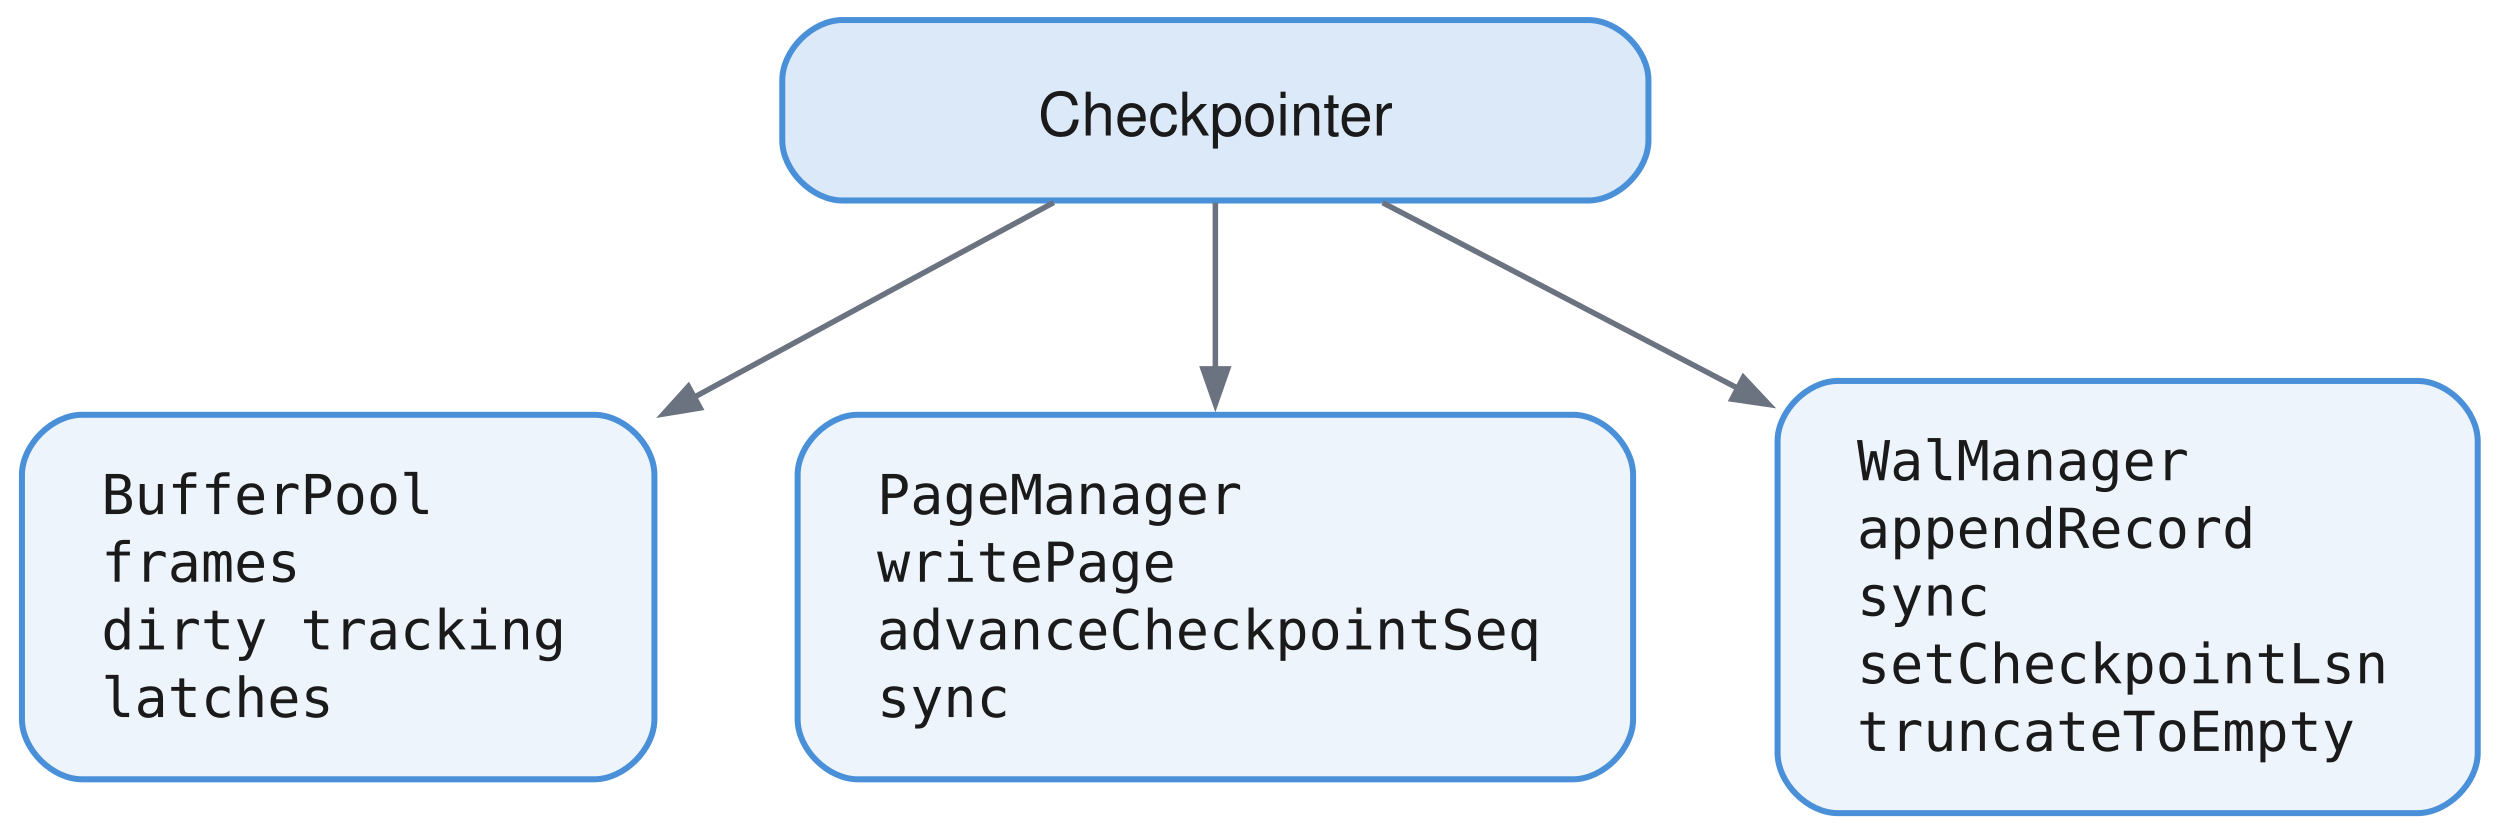
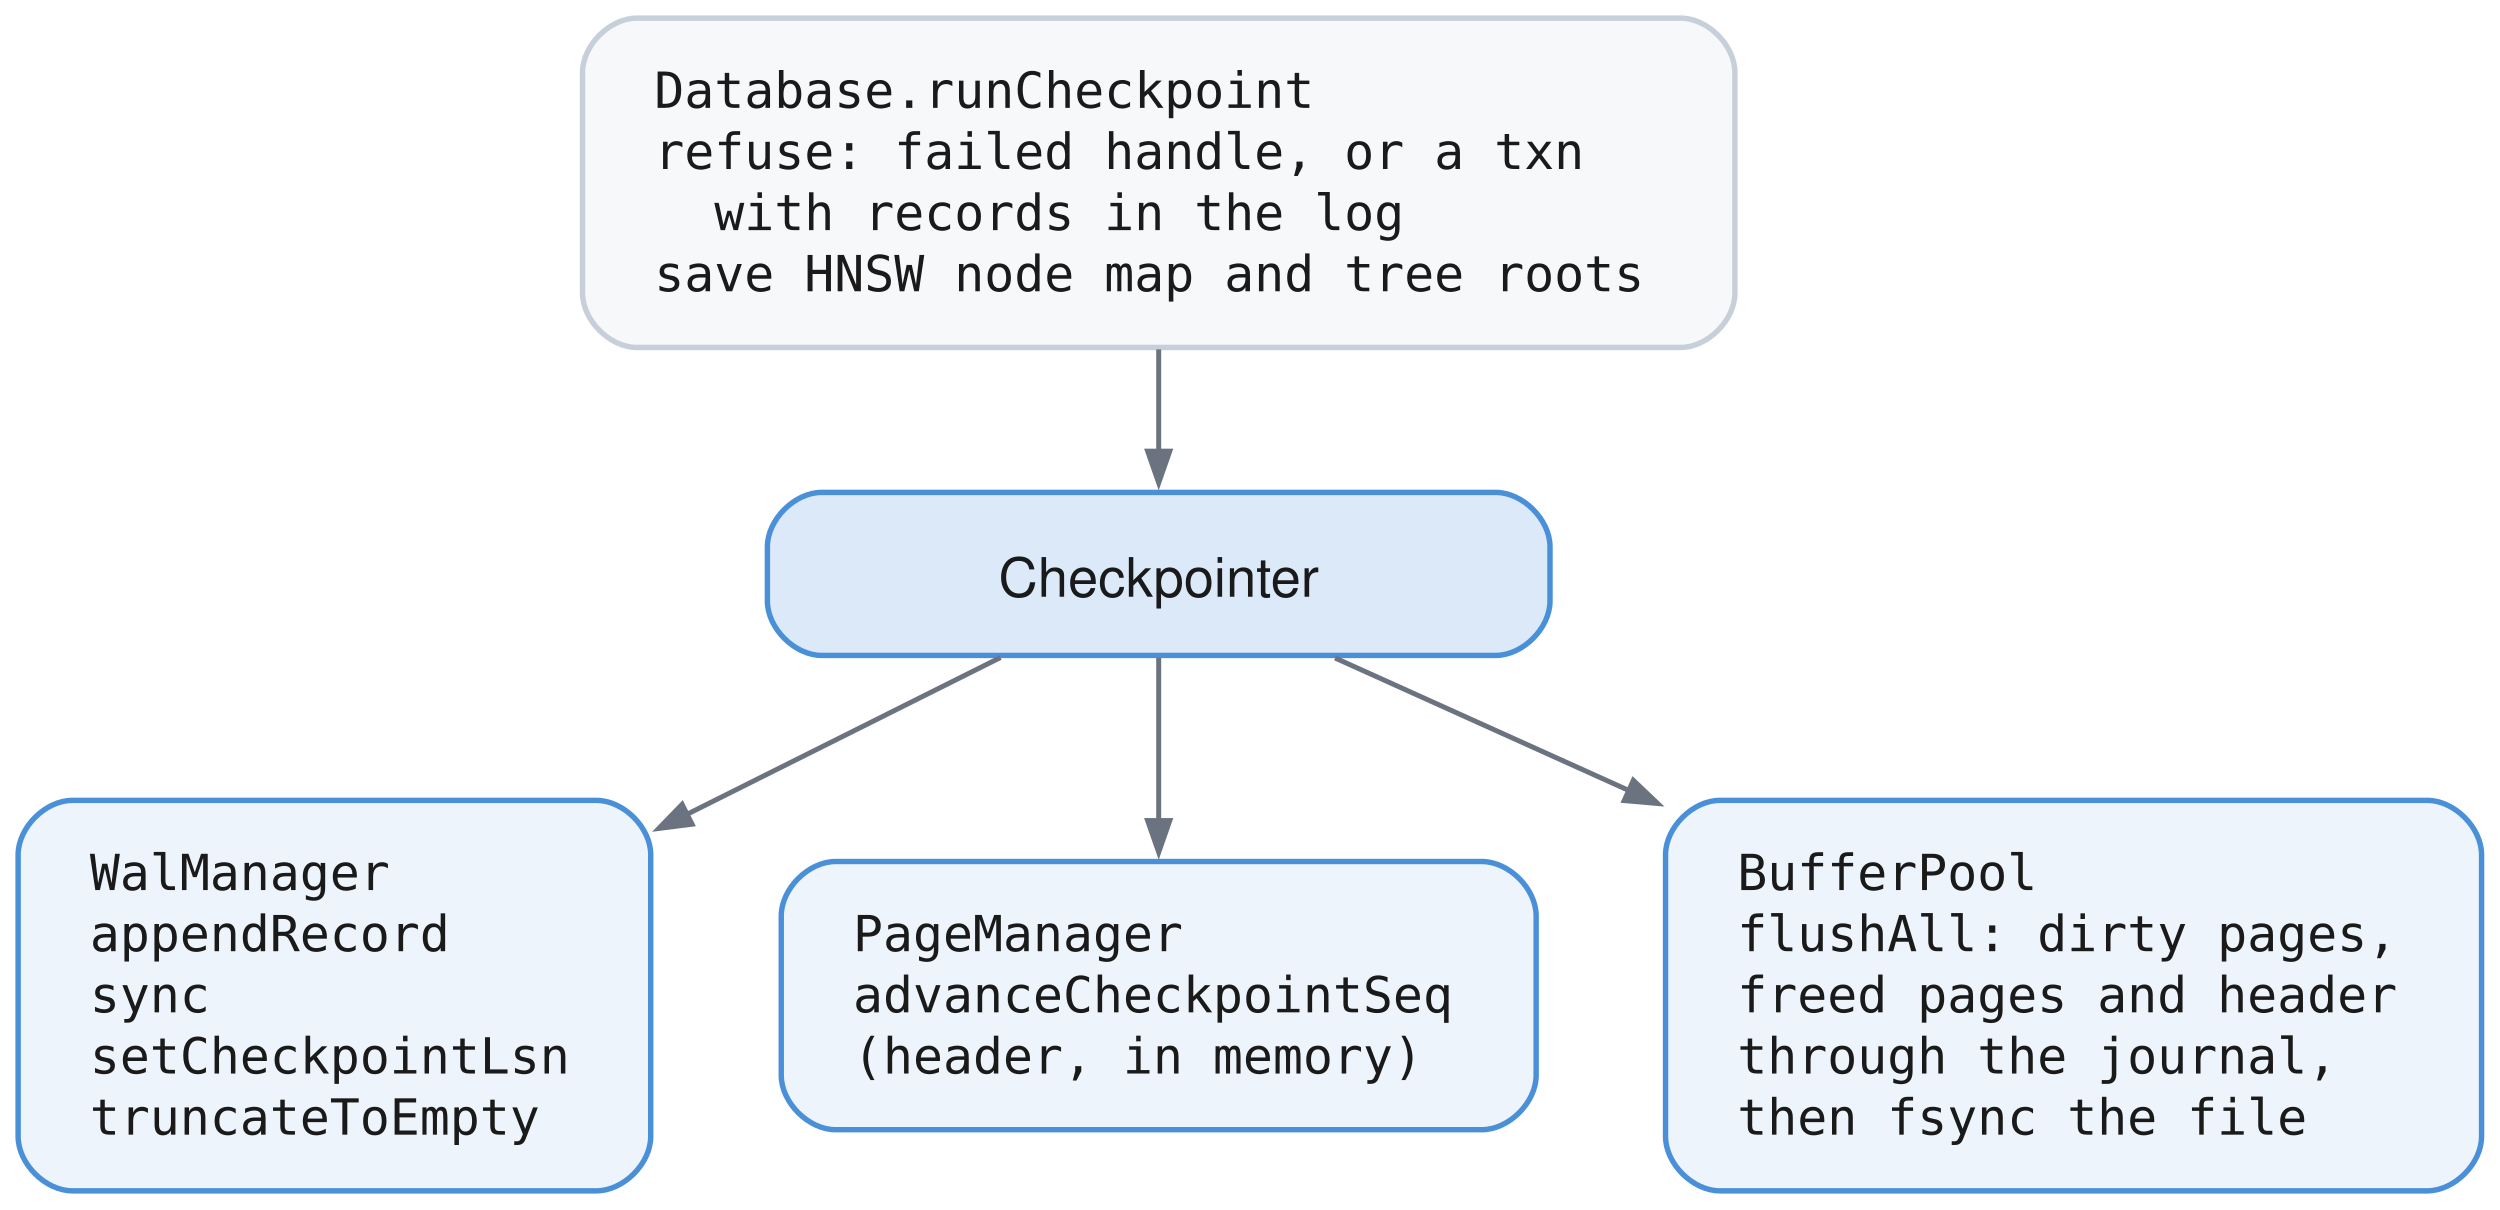
- <svg xmlns="http://www.w3.org/2000/svg" width="664" height="221" viewBox="0.00 0.00 498.00 166.00">
-   <g id="graph0" class="graph" transform="scale(1 1) rotate(0) translate(4 162.22)">
+ <svg xmlns="http://www.w3.org/2000/svg" width="736" height="356" viewBox="0.00 0.00 552.00 267.00">
+   <g id="graph0" class="graph" transform="scale(1 1) rotate(0) translate(4 262.94)">
    <g id="node1" class="node">
-       <path fill="#dbe9f8" stroke="#4a90d9" stroke-width="1.2" d="M312.49,-158.22C312.49,-158.22 163.69,-158.22 163.69,-158.22 157.69,-158.22 151.69,-152.22 151.69,-146.22 151.69,-146.22 151.69,-134.22 151.69,-134.22 151.69,-128.22 157.69,-122.22 163.69,-122.22 163.69,-122.22 312.49,-122.22 312.49,-122.22 318.49,-122.22 324.49,-128.22 324.49,-134.22 324.49,-134.22 324.49,-146.22 324.49,-146.22 324.49,-152.22 318.49,-158.22 312.49,-158.22" />
-       <text xml:space="preserve" text-anchor="middle" x="238.09" y="-135.19" font-family="Helvetica,Arial,sans-serif" font-size="12.00" fill="#1a1a1a">Checkpointer</text>
+       <path fill="#f6f8fa" stroke="#c7d0da" stroke-width="1.2" d="M367.06,-258.94C367.06,-258.94 136.62,-258.94 136.62,-258.94 130.62,-258.94 124.62,-252.94 124.62,-246.94 124.62,-246.94 124.62,-198.22 124.62,-198.22 124.62,-192.22 130.62,-186.22 136.62,-186.22 136.62,-186.22 367.06,-186.22 367.06,-186.22 373.06,-186.22 379.06,-192.22 379.06,-198.22 379.06,-198.22 379.06,-246.94 379.06,-246.94 379.06,-252.94 373.06,-258.94 367.06,-258.94" />
+       <text xml:space="preserve" text-anchor="start" x="140.47" y="-239.13" font-family="Menlo,Consolas,monospace" font-size="11.00" fill="#1a1a1a">Database.runCheckpoint</text>
+       <text xml:space="preserve" text-anchor="start" x="140.47" y="-225.63" font-family="Menlo,Consolas,monospace" font-size="11.00" fill="#1a1a1a">refuse: failed handle, or a txn</text>
+       <text xml:space="preserve" text-anchor="start" x="140.47" y="-212.13" font-family="Menlo,Consolas,monospace" font-size="11.00" fill="#1a1a1a">  with records in the log</text>
+       <text xml:space="preserve" text-anchor="start" x="140.47" y="-198.63" font-family="Menlo,Consolas,monospace" font-size="11.00" fill="#1a1a1a">save HNSW node map and tree roots</text>
    </g>
    <g id="node2" class="node">
-       <path fill="#eef4fb" stroke="#4a90d9" stroke-width="1.2" d="M114.18,-79.47C114.18,-79.47 12,-79.47 12,-79.47 6,-79.47 0,-73.47 0,-67.47 0,-67.47 0,-18.75 0,-18.75 0,-12.75 6,-6.75 12,-6.75 12,-6.75 114.18,-6.75 114.18,-6.75 120.18,-6.75 126.18,-12.75 126.18,-18.75 126.18,-18.75 126.18,-67.47 126.18,-67.47 126.18,-73.47 120.18,-79.47 114.18,-79.47" />
-       <text xml:space="preserve" text-anchor="start" x="15.84" y="-59.66" font-family="Menlo,Consolas,monospace" font-size="11.00" fill="#1a1a1a">BufferPool</text>
-       <text xml:space="preserve" text-anchor="start" x="15.84" y="-46.16" font-family="Menlo,Consolas,monospace" font-size="11.00" fill="#1a1a1a">frames</text>
-       <text xml:space="preserve" text-anchor="start" x="15.84" y="-32.66" font-family="Menlo,Consolas,monospace" font-size="11.00" fill="#1a1a1a">dirty tracking</text>
-       <text xml:space="preserve" text-anchor="start" x="15.84" y="-19.16" font-family="Menlo,Consolas,monospace" font-size="11.00" fill="#1a1a1a">latches</text>
+       <path fill="#dbe9f8" stroke="#4a90d9" stroke-width="1.2" d="M326.24,-154.22C326.24,-154.22 177.44,-154.22 177.44,-154.22 171.44,-154.22 165.44,-148.22 165.44,-142.22 165.44,-142.22 165.44,-130.22 165.44,-130.22 165.44,-124.22 171.44,-118.22 177.44,-118.22 177.44,-118.22 326.24,-118.22 326.24,-118.22 332.24,-118.22 338.24,-124.22 338.24,-130.22 338.24,-130.22 338.24,-142.22 338.24,-142.22 338.24,-148.22 332.24,-154.22 326.24,-154.22" />
+       <text xml:space="preserve" text-anchor="middle" x="251.84" y="-131.19" font-family="Helvetica,Arial,sans-serif" font-size="12.00" fill="#1a1a1a">Checkpointer</text>
    </g>
    <g id="edge1" class="edge">
-       <path fill="none" stroke="#6b7280" stroke-width="1.1" d="M205.85,-121.83C186.72,-111.51 162.01,-98.14 140.09,-86.22 138.02,-85.09 135.92,-83.95 133.8,-82.8" />
-       <polygon fill="#6b7280" stroke="#6b7280" stroke-width="1.1" points="135.31,-80.83 127.99,-79.63 132.96,-85.13 135.31,-80.83" />
+       <path fill="none" stroke="#6b7280" stroke-width="1.1" d="M251.84,-185.8C251.84,-178.23 251.84,-170.37 251.84,-163.23" />
+       <polygon fill="#6b7280" stroke="#6b7280" stroke-width="1.1" points="254.29,-163.33 251.84,-156.33 249.39,-163.33 254.29,-163.33" />
    </g>
    <g id="node3" class="node">
-       <path fill="#eef4fb" stroke="#4a90d9" stroke-width="1.2" d="M309.43,-79.47C309.43,-79.47 166.75,-79.47 166.75,-79.47 160.75,-79.47 154.75,-73.47 154.75,-67.47 154.75,-67.47 154.75,-18.75 154.75,-18.75 154.75,-12.75 160.75,-6.75 166.75,-6.75 166.75,-6.75 309.43,-6.75 309.43,-6.75 315.43,-6.75 321.43,-12.75 321.43,-18.75 321.43,-18.75 321.43,-67.47 321.43,-67.47 321.43,-73.47 315.43,-79.47 309.43,-79.47" />
-       <text xml:space="preserve" text-anchor="start" x="170.59" y="-59.66" font-family="Menlo,Consolas,monospace" font-size="11.00" fill="#1a1a1a">PageManager</text>
-       <text xml:space="preserve" text-anchor="start" x="170.59" y="-46.16" font-family="Menlo,Consolas,monospace" font-size="11.00" fill="#1a1a1a">writePage</text>
-       <text xml:space="preserve" text-anchor="start" x="170.59" y="-32.66" font-family="Menlo,Consolas,monospace" font-size="11.00" fill="#1a1a1a">advanceCheckpointSeq</text>
-       <text xml:space="preserve" text-anchor="start" x="170.59" y="-19.16" font-family="Menlo,Consolas,monospace" font-size="11.00" fill="#1a1a1a">sync</text>
+       <path fill="#eef4fb" stroke="#4a90d9" stroke-width="1.2" d="M127.68,-86.22C127.68,-86.22 12,-86.22 12,-86.22 6,-86.22 0,-80.22 0,-74.22 0,-74.22 0,-12 0,-12 0,-6 6,0 12,0 12,0 127.68,0 127.68,0 133.68,0 139.68,-6 139.68,-12 139.68,-12 139.68,-74.22 139.68,-74.22 139.68,-80.22 133.68,-86.22 127.68,-86.22" />
+       <text xml:space="preserve" text-anchor="start" x="15.84" y="-66.41" font-family="Menlo,Consolas,monospace" font-size="11.00" fill="#1a1a1a">WalManager</text>
+       <text xml:space="preserve" text-anchor="start" x="15.84" y="-52.91" font-family="Menlo,Consolas,monospace" font-size="11.00" fill="#1a1a1a">appendRecord</text>
+       <text xml:space="preserve" text-anchor="start" x="15.84" y="-39.41" font-family="Menlo,Consolas,monospace" font-size="11.00" fill="#1a1a1a">sync</text>
+       <text xml:space="preserve" text-anchor="start" x="15.84" y="-25.91" font-family="Menlo,Consolas,monospace" font-size="11.00" fill="#1a1a1a">setCheckpointLsn</text>
+       <text xml:space="preserve" text-anchor="start" x="15.84" y="-12.41" font-family="Menlo,Consolas,monospace" font-size="11.00" fill="#1a1a1a">truncateToEmpty</text>
    </g>
    <g id="edge2" class="edge">
-       <path fill="none" stroke="#6b7280" stroke-width="1.1" d="M238.09,-121.78C238.09,-112.37 238.09,-100.29 238.09,-88.48" />
-       <polygon fill="#6b7280" stroke="#6b7280" stroke-width="1.1" points="240.54,-88.63 238.09,-81.63 235.64,-88.63 240.54,-88.63" />
+       <path fill="none" stroke="#6b7280" stroke-width="1.1" d="M216.91,-117.77C198.2,-108.42 174.76,-96.69 153.84,-86.22 151.72,-85.16 149.57,-84.08 147.4,-83" />
+       <polygon fill="#6b7280" stroke="#6b7280" stroke-width="1.1" points="148.81,-80.96 141.45,-80.02 146.61,-85.34 148.81,-80.96" />
    </g>
    <g id="node4" class="node">
-       <path fill="#eef4fb" stroke="#4a90d9" stroke-width="1.2" d="M477.93,-86.22C477.93,-86.22 362.25,-86.22 362.25,-86.22 356.25,-86.22 350.25,-80.22 350.25,-74.22 350.25,-74.22 350.25,-12 350.25,-12 350.25,-6 356.25,0 362.25,0 362.25,0 477.93,0 477.93,0 483.93,0 489.93,-6 489.93,-12 489.93,-12 489.93,-74.22 489.93,-74.22 489.93,-80.22 483.93,-86.22 477.93,-86.22" />
-       <text xml:space="preserve" text-anchor="start" x="366.09" y="-66.41" font-family="Menlo,Consolas,monospace" font-size="11.00" fill="#1a1a1a">WalManager</text>
-       <text xml:space="preserve" text-anchor="start" x="366.09" y="-52.91" font-family="Menlo,Consolas,monospace" font-size="11.00" fill="#1a1a1a">appendRecord</text>
-       <text xml:space="preserve" text-anchor="start" x="366.09" y="-39.41" font-family="Menlo,Consolas,monospace" font-size="11.00" fill="#1a1a1a">sync</text>
-       <text xml:space="preserve" text-anchor="start" x="366.09" y="-25.91" font-family="Menlo,Consolas,monospace" font-size="11.00" fill="#1a1a1a">setCheckpointLsn</text>
-       <text xml:space="preserve" text-anchor="start" x="366.09" y="-12.41" font-family="Menlo,Consolas,monospace" font-size="11.00" fill="#1a1a1a">truncateToEmpty</text>
+       <path fill="#eef4fb" stroke="#4a90d9" stroke-width="1.2" d="M323.18,-72.72C323.18,-72.72 180.5,-72.72 180.5,-72.72 174.5,-72.72 168.5,-66.72 168.5,-60.72 168.5,-60.72 168.5,-25.5 168.5,-25.5 168.5,-19.5 174.5,-13.5 180.5,-13.5 180.5,-13.5 323.18,-13.5 323.18,-13.5 329.18,-13.5 335.18,-19.5 335.18,-25.5 335.18,-25.5 335.18,-60.72 335.18,-60.72 335.18,-66.72 329.18,-72.72 323.18,-72.72" />
+       <text xml:space="preserve" text-anchor="start" x="184.34" y="-52.91" font-family="Menlo,Consolas,monospace" font-size="11.00" fill="#1a1a1a">PageManager</text>
+       <text xml:space="preserve" text-anchor="start" x="184.34" y="-39.41" font-family="Menlo,Consolas,monospace" font-size="11.00" fill="#1a1a1a">advanceCheckpointSeq</text>
+       <text xml:space="preserve" text-anchor="start" x="184.34" y="-25.91" font-family="Menlo,Consolas,monospace" font-size="11.00" fill="#1a1a1a">(header, in memory)</text>
    </g>
    <g id="edge3" class="edge">
-       <path fill="none" stroke="#6b7280" stroke-width="1.1" d="M271.47,-121.78C291.37,-111.37 317.52,-97.71 342.33,-84.75" />
-       <polygon fill="#6b7280" stroke="#6b7280" stroke-width="1.1" points="343.43,-86.93 348.5,-81.52 341.16,-82.59 343.43,-86.93" />
+       <path fill="none" stroke="#6b7280" stroke-width="1.1" d="M251.84,-117.65C251.84,-107.4 251.84,-94.06 251.84,-81.56" />
+       <polygon fill="#6b7280" stroke="#6b7280" stroke-width="1.1" points="254.29,-81.76 251.84,-74.76 249.39,-81.76 254.29,-81.76" />
+     </g>
+     <g id="node5" class="node">
+       <path fill="#eef4fb" stroke="#4a90d9" stroke-width="1.2" d="M531.93,-86.22C531.93,-86.22 375.75,-86.22 375.75,-86.22 369.75,-86.22 363.75,-80.22 363.75,-74.22 363.75,-74.22 363.75,-12 363.75,-12 363.75,-6 369.75,0 375.75,0 375.75,0 531.93,0 531.93,0 537.93,0 543.93,-6 543.93,-12 543.93,-12 543.93,-74.22 543.93,-74.22 543.93,-80.22 537.93,-86.22 531.93,-86.22" />
+       <text xml:space="preserve" text-anchor="start" x="379.59" y="-66.41" font-family="Menlo,Consolas,monospace" font-size="11.00" fill="#1a1a1a">BufferPool</text>
+       <text xml:space="preserve" text-anchor="start" x="379.59" y="-52.91" font-family="Menlo,Consolas,monospace" font-size="11.00" fill="#1a1a1a">flushAll: dirty pages,</text>
+       <text xml:space="preserve" text-anchor="start" x="379.59" y="-39.41" font-family="Menlo,Consolas,monospace" font-size="11.00" fill="#1a1a1a">freed pages and header</text>
+       <text xml:space="preserve" text-anchor="start" x="379.59" y="-25.91" font-family="Menlo,Consolas,monospace" font-size="11.00" fill="#1a1a1a">through the journal,</text>
+       <text xml:space="preserve" text-anchor="start" x="379.59" y="-12.41" font-family="Menlo,Consolas,monospace" font-size="11.00" fill="#1a1a1a">then fsync the file</text>
+     </g>
+     <g id="edge4" class="edge">
+       <path fill="none" stroke="#6b7280" stroke-width="1.1" d="M290.79,-117.65C309.43,-109.24 332.68,-98.76 355.73,-88.36" />
+       <polygon fill="#6b7280" stroke="#6b7280" stroke-width="1.1" points="356.64,-90.64 362.01,-85.53 354.62,-86.17 356.64,-90.64" />
    </g>
  </g>
</svg>
